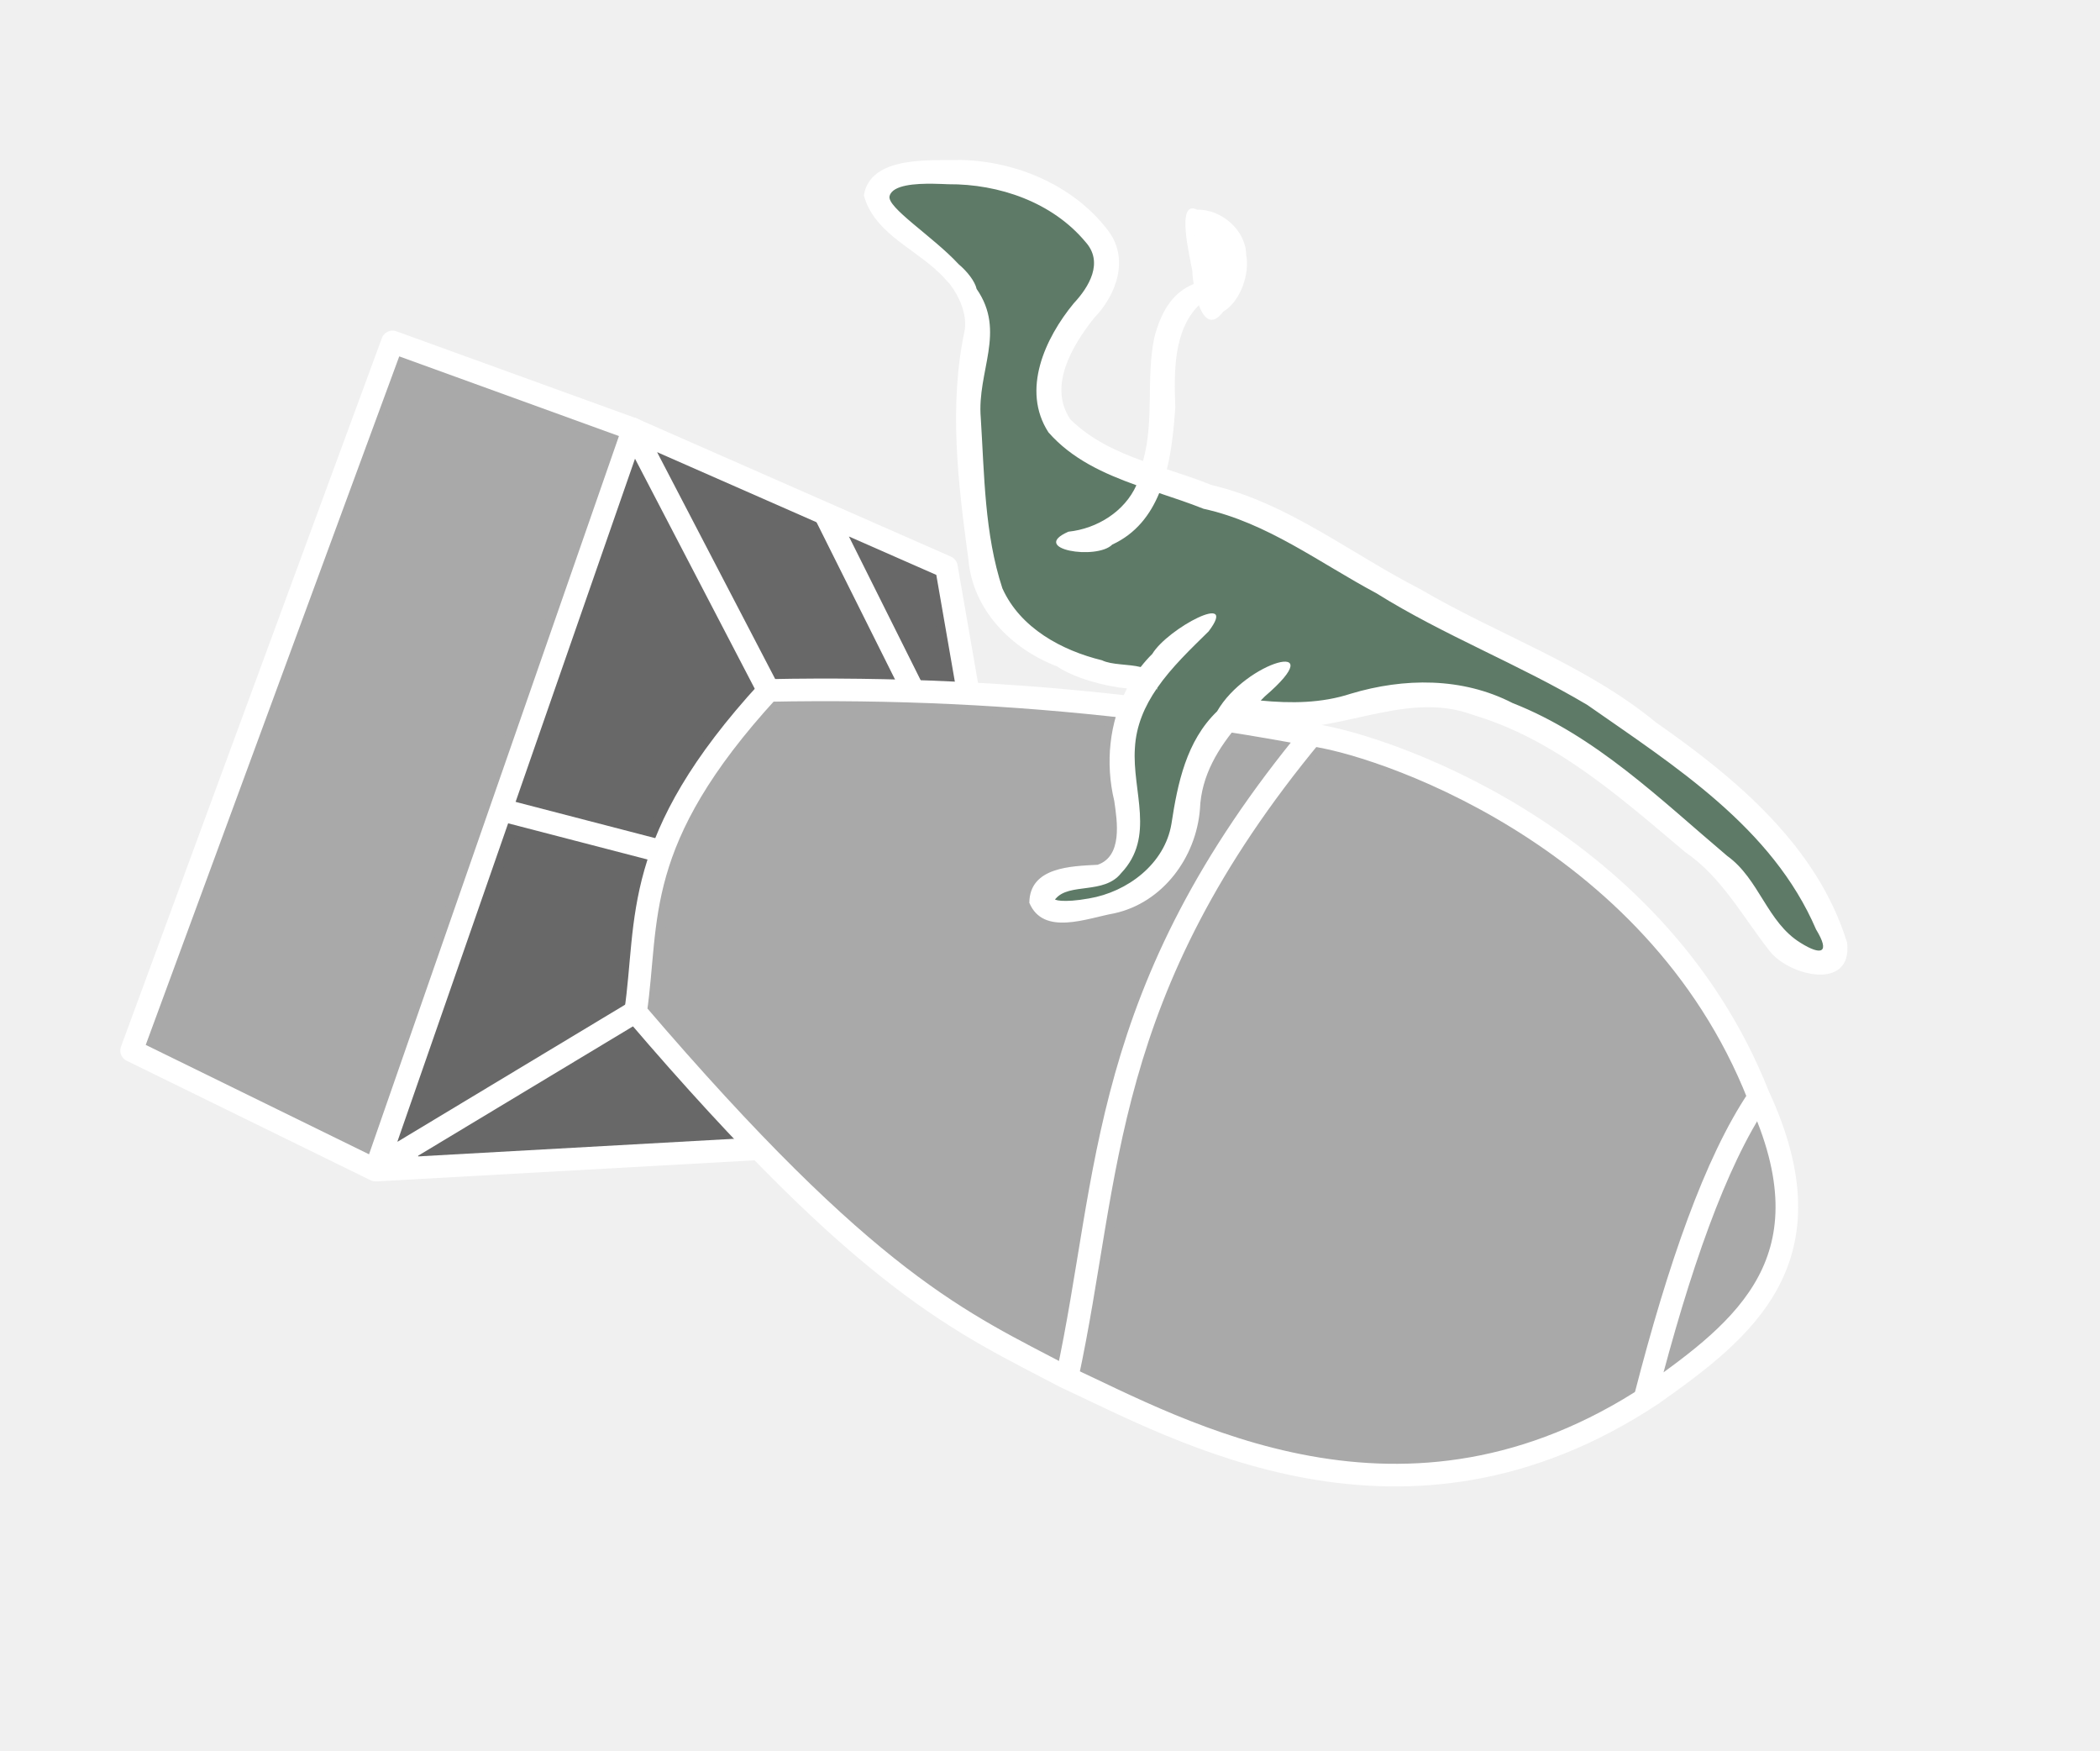
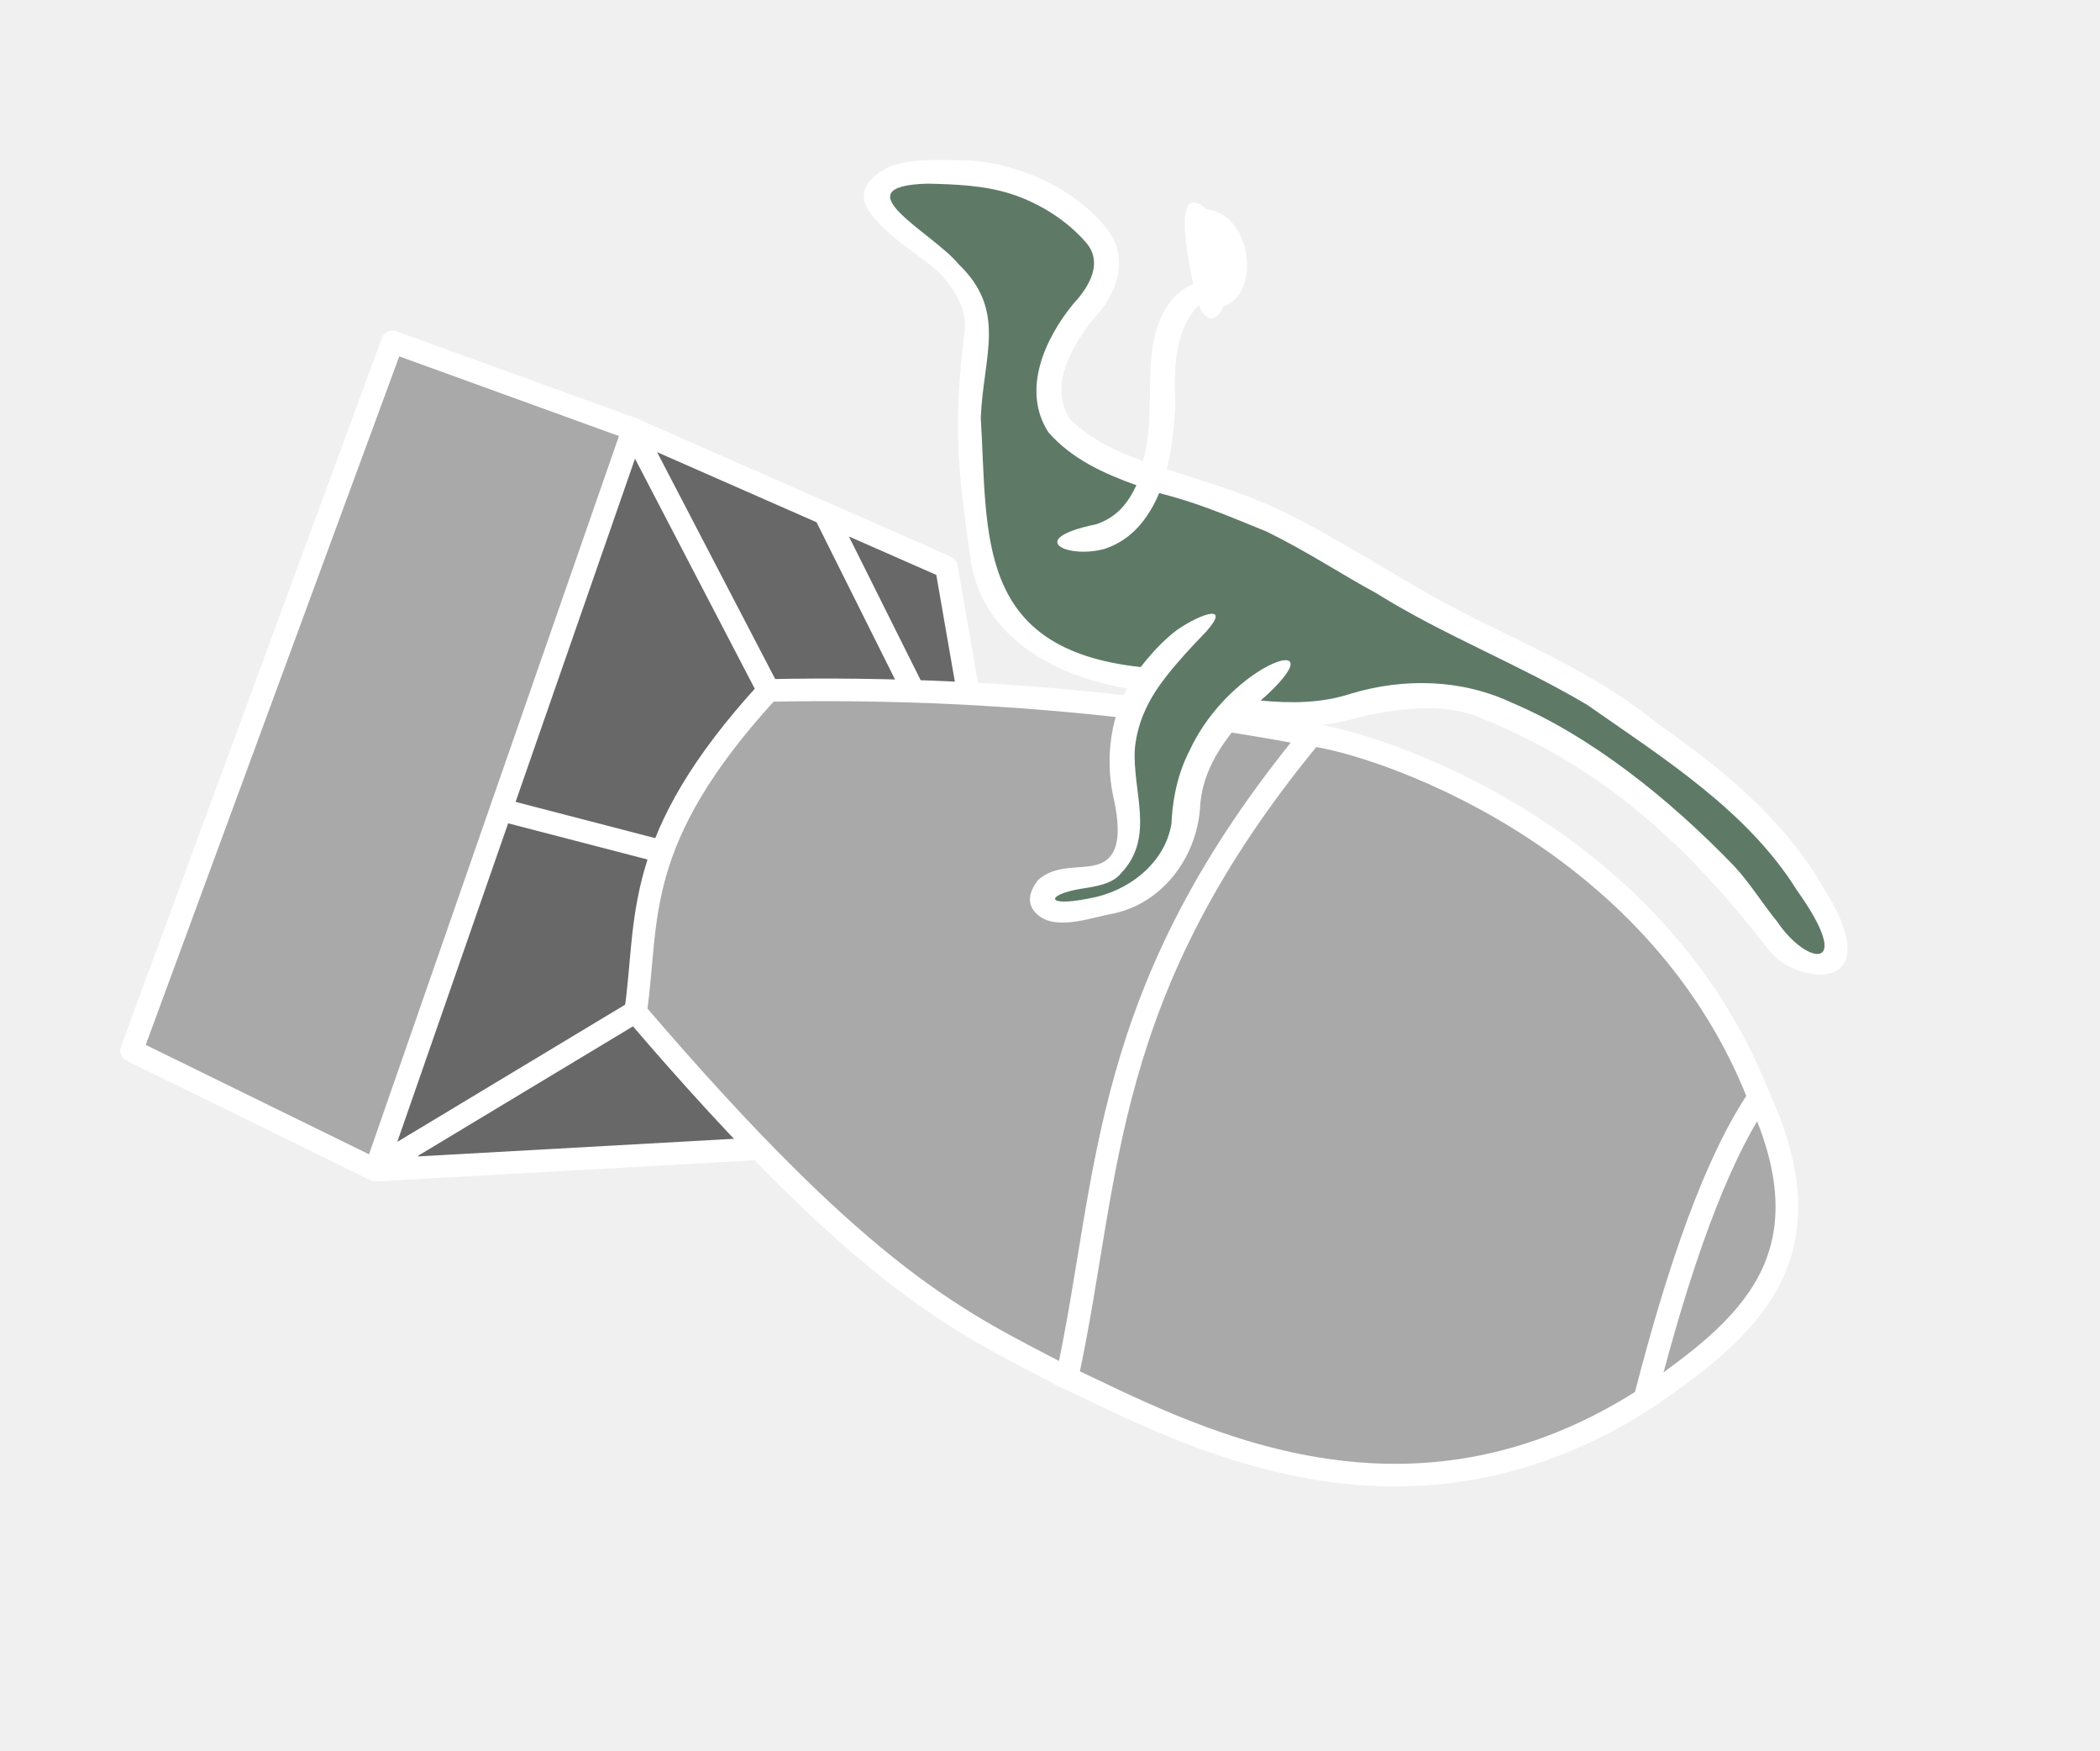
<svg xmlns="http://www.w3.org/2000/svg" width="6in" version="1.1" style="display:inline" id="svg2985" height="5in">
  <defs id="defs2987" />
  <g style="display:none" id="layer1">
    <g transform="translate(-211.6181,-124.0045)" style="display:inline" id="layer2">
      <g id="g3445">
        <path style="fill:#e2e2e2;fill-opacity:1;stroke:#e2e2e2;stroke-width:4.306;stroke-linecap:butt;stroke-linejoin:round;stroke-miterlimit:4;stroke-dasharray:none;stroke-opacity:1" id="path3963" d="m 668.831,498.342 c 0,-0.134 0.292,-1.15 0.649,-2.257 0.357,-1.107 2.239,-7.392 4.183,-13.966 4.515,-15.275 10.097,-30.17 15.414,-41.135 3.116,-6.425 4.347,-8.37 4.794,-7.572 0.331,0.591 1.394,4.125 2.363,7.854 4.174,16.064 1.239,29.397 -9.176,41.695 -4.731,5.586 -18.227,16.974 -18.227,15.38 z" />
        <path style="fill:#e2e2e2;fill-opacity:1;stroke:#e2e2e2;stroke-width:4.306;stroke-linecap:butt;stroke-linejoin:round;stroke-miterlimit:4;stroke-dasharray:none;stroke-opacity:1" id="path3965" d="m 584.114,524.533 c -0.955,-0.138 -4.548,-0.601 -7.986,-1.03 -13.426,-1.673 -30.879,-6.968 -47.914,-14.536 -16.037,-7.125 -19.79,-9.017 -19.79,-9.979 0,-0.519 0.635,-4.025 1.412,-7.791 0.776,-3.766 2.033,-10.753 2.792,-15.527 8.161,-51.331 16.065,-77.343 32.071,-105.549 9.854,-17.364 26.492,-40.275 29.248,-40.275 5.058,0 22.273,6.066 35.512,12.514 34.701,16.9 61.059,42.128 76.414,73.137 l 4.417,8.92 -1.685,2.67 c -8.052,12.756 -17.378,36.918 -25.31,65.579 -2.681,9.688 -3.809,12.753 -5.036,13.691 -0.869,0.665 -5.643,3.223 -10.608,5.685 -12.705,6.3 -25.934,10.322 -40.152,12.21 -5.071,0.673 -19.474,0.846 -23.386,0.281 l 0,0 z" />
        <path transform="translate(211.6181,124.0045)" style="fill:#e2e2e2;fill-opacity:1;stroke:#e2e2e2;stroke-width:4.306;stroke-linecap:butt;stroke-linejoin:round;stroke-miterlimit:4;stroke-dasharray:none;stroke-opacity:1" id="path3967" d="m 212.438,192.457 -5.555,6.748 c -18.926,22.996 -24.825,37.004 -27.76,65.922 -0.941,9.273 -0.969,11.201 -0.18,12.15 15.329,18.454 46.529,50.545 60.576,62.309 14.329,11.999 22.972,17.888 40.273,27.434 5.347,2.95 9.928,5.155 10.178,4.9 0.43,-0.438 2.085,-9.345 7.893,-42.475 4.314,-24.608 8.578,-40.65 15.414,-57.982 8.042,-20.389 19.011,-39.648 33.838,-59.406 3.278,-4.369 5.723,-8.021 5.43,-8.117 -0.293,-0.096 -3.704,-0.739 -7.578,-1.43 l -7.045,-1.256 -32.238,-4.25 -8.084,-0.832 c -17.141,-1.761 -37.494,-2.856 -60.859,-3.277 l -24.303,-0.438 z" />
      </g>
      <path style="fill:#e2e2e2;fill-opacity:1;stroke:#e2e2e2;stroke-width:4.306;stroke-linecap:butt;stroke-linejoin:round;stroke-miterlimit:4;stroke-dasharray:none;stroke-opacity:1" id="path3969" d="m 282.051,425.018 c -18.148,-8.899 -29.483,-14.834 -29.438,-15.414 0.054,-0.688 68.1,-186.199 68.665,-187.199 0.224,-0.396 58.994,21.237 59.15,21.772 0.298,1.02 -67.462,194.919 -68.188,195.122 -0.373,0.104 -13.959,-6.322 -30.19,-14.281 z" />
      <path style="fill:#9a9a9a;fill-opacity:1;stroke:#9a9a9a;stroke-width:4.306;stroke-linecap:butt;stroke-linejoin:round;stroke-miterlimit:4;stroke-dasharray:none;stroke-opacity:1" id="path3971" d="m 393.436,249.463 c -0.2,0.2 6.305,12.865 25.156,48.969 l 5.875,11.281 15.938,0 15.938,0 -10.531,-21.094 -10.562,-21.125 -20.781,-9.125 c -11.436,-5.019 -20.908,-9.03 -21.031,-8.906 z m -7.844,2.125 c -0.156,0.46 -7.419,21.28 -16.125,46.281 -8.706,25.001 -15.729,45.584 -15.594,45.719 0.135,0.135 8.498,2.371 18.562,4.969 10.064,2.598 18.322,4.67 18.375,4.625 0.053,-0.045 1.835,-3.457 3.969,-7.594 4.478,-8.684 9.434,-15.984 17.531,-25.875 l 5.75,-7 -16.094,-30.969 c -8.85,-17.04 -16.219,-30.616 -16.375,-30.156 z m 60.469,20.969 c -0.118,0.111 4.039,8.678 9.219,19.031 l 9.406,18.812 4.156,0 c 2.29,0 4.156,-0.06 4.156,-0.156 0,-1.266 -4.9,-27.9 -5.188,-28.188 -0.601,-0.601 -21.505,-9.732 -21.75,-9.5 z m -94.25,78.094 c -0.544,0.019 -28.881,79.697 -30.062,84.531 -0.187,0.764 58.653,-34.108 60.531,-35.875 0.313,-0.295 1.017,-5.039 1.562,-10.531 1.058,-10.643 2.43,-19.577 3.938,-25.312 l 0.938,-3.5 -18.094,-4.688 c -9.952,-2.563 -18.416,-4.639 -18.812,-4.625 z m 33.188,55.594 c -0.371,0 -55.759,33.257 -56.625,34 -0.3,0.257 1.106,0.36 3.125,0.219 4.703,-0.329 78.224,-4.375 79.5,-4.375 0.528,0 -5.029,-6.726 -12.344,-14.938 -7.314,-8.211 -13.473,-14.906 -13.656,-14.906 z" />
    </g>
    <g transform="translate(-211.6181,-124.0045)" style="display:inline" id="g3821">
      <g transform="translate(13.74839,-23.56868)" id="g3852">
        <path style="fill:none;stroke:#000000;stroke-width:6.201;stroke-linecap:butt;stroke-linejoin:round;stroke-miterlimit:4;stroke-dasharray:none;stroke-opacity:1" id="path3002" d="m 233.968,435.652 71.565,-194.319 66.041,23.937 -70.706,203.157 z" />
        <path style="fill:none;stroke:#000000;stroke-width:6.201;stroke-linecap:butt;stroke-linejoin:miter;stroke-miterlimit:4;stroke-dasharray:none;stroke-opacity:1" id="path3824" d="M 379.186,381.027 334.749,369.488" />
        <path style="fill:none;stroke:#000000;stroke-width:6.201;stroke-linecap:butt;stroke-linejoin:miter;stroke-miterlimit:4;stroke-dasharray:none;stroke-opacity:1" id="path3826" d="m 371.575,425.341 -70.952,42.718" />
        <path style="fill:none;stroke:#000000;stroke-width:6.201;stroke-linecap:butt;stroke-linejoin:miter;stroke-miterlimit:4;stroke-dasharray:none;stroke-opacity:1" id="path3828" d="m 405.129,462.622 -104.284,5.814" />
        <path style="fill:none;stroke:#000000;stroke-width:6.201;stroke-linecap:butt;stroke-linejoin:miter;stroke-miterlimit:4;stroke-dasharray:none;stroke-opacity:1" id="path3830" d="M 408.635,336.92 371.329,265.27" />
        <path style="fill:none;stroke:#000000;stroke-width:6.201;stroke-linecap:butt;stroke-linejoin:miter;stroke-miterlimit:4;stroke-dasharray:none;stroke-opacity:1" id="path3832" d="M 448.215,336.674 424.003,288.187" />
        <path style="fill:none;stroke:#000000;stroke-width:6.201;stroke-linecap:butt;stroke-linejoin:round;stroke-miterlimit:4;stroke-dasharray:none;stroke-opacity:1" id="path3834" d="M 463.517,337.94 457.452,303.049 370.856,264.989" />
        <path style="fill:none;stroke:#000000;stroke-width:6.201;stroke-linecap:butt;stroke-linejoin:miter;stroke-miterlimit:4;stroke-dasharray:none;stroke-opacity:1" id="path3836" d="m 508.247,341.561 c -32.586,-3.796 -65.785,-5.342 -99.593,-4.657 -37.893,41.277 -32.733,62.683 -36.456,88.189 64.067,74.928 89.488,85.122 117.701,99.993 31.607,14.621 93.109,49.905 161.101,4.861 25.211,-17.807 50.045,-37.02 29.165,-81.939 -28.721,-72.682 -106.072,-97.068 -122.909,-98.952 -7.616,-1.448 -15.267,-2.768 -22.953,-3.96 z" />
        <path style="fill:none;stroke:#000000;stroke-width:6.201;stroke-linecap:butt;stroke-linejoin:miter;stroke-miterlimit:4;stroke-dasharray:none;stroke-opacity:1" id="path3838" d="m 557.949,348.708 c -58.828,70.918 -55.385,121.078 -67.357,176.377" />
        <path style="fill:none;stroke:#000000;stroke-width:6.201;stroke-linecap:butt;stroke-linejoin:miter;stroke-miterlimit:4;stroke-dasharray:none;stroke-opacity:1" id="path3840" d="m 680.164,448.701 c -11.825,17.54 -21.847,46.498 -30.901,81.592" />
      </g>
    </g>
    <g style="display:inline" id="layer5">
-       <path style="display:inline;fill:#90ab99;fill-opacity:1;stroke:#90ab99;stroke-width:4.306;stroke-linecap:butt;stroke-linejoin:round;stroke-miterlimit:4;stroke-dasharray:none;stroke-opacity:1" id="path3961" d="m 258.469,51.348 c -9.831,-0.008 -11.778,0.165 -12.744,1.129 -0.716,0.714 -0.973,1.666 -0.691,2.555 0.247,0.779 4.31,4.721 9.029,8.76 10.459,8.953 12.055,10.733 14.949,16.674 3.032,6.224 3.353,10.858 1.504,21.703 -1.316,7.718 -1.38,9.537 -0.742,20.484 1.215,20.849 3.357,33.758 6.707,40.422 2.082,4.141 6.959,8.972 12.254,12.135 5.061,3.023 14.434,6.166 20.016,6.711 5.948,8.004 3.193,21.884 3.109,24.27 -0.05,2.673 0.183,8.941 0.516,13.928 0.733,11.008 -0.159,14.677 -4.711,19.398 -2.415,2.504 -3.536,3.103 -7.039,3.764 -6.015,1.134 -9.255,2.086 -9.732,2.857 -1.139,1.842 10.987,-0.434 16.074,-3.018 4.98,-2.529 9.66,-6.978 11.676,-11.098 0.977,-1.997 2.383,-6.753 3.123,-10.566 2.639,-13.588 4.492,-17.893 11.365,-26.42 l 13.461,-3.08 7.588,0 c 6.277,0 9.083,-0.385 16.25,-2.229 7.944,-2.043 9.584,-2.229 19.773,-2.256 12.688,-0.033 14.623,0.39 26.906,5.889 12.581,5.632 22.44,11.996 35.938,23.197 19.257,15.981 25.07,21.398 28.602,26.654 6.512,9.693 8.756,12.405 12.088,14.611 3.283,2.175 5.834,2.821 5.834,1.477 0,-1.513 -7.001,-14.489 -10.484,-19.432 -5.164,-7.327 -18.91,-20.806 -28.748,-28.191 -21.452,-16.105 -26.808,-19.402 -52.08,-32.061 -9.166,-4.591 -26.682,-14.084 -38.924,-21.094 -22.138,-12.677 -26.636,-14.793 -41.975,-19.742 -4.392,-1.417 -8.298,-2.682 -8.68,-2.811 l -7.248,-2.523 -5.418,-2.219 c -2.98,-1.22 -7.153,-3.326 -9.271,-4.682 -9.379,-6 -12.416,-10.646 -12.428,-19.008 -0.011,-8.339 2.874,-15.551 9.73,-24.32 7.564,-9.674 7.485,-13.246 -0.445,-20.314 -4.709,-4.197 -11.211,-7.721 -18.318,-9.928 -4.569,-1.418 -6.634,-1.619 -16.812,-1.627 z" />
+       <path style="opacity:1;fill:#90ab99;fill-opacity:1;stroke:#90ab99;stroke-width:7.2;stroke-miterlimit:4;stroke-dasharray:none;stroke-opacity:1" id="path4677" d="m 495.691,260.331 c -2.611,-1.37 -5.668,-4.734 -12.251,-13.48 -15.758,-20.935 -42.331,-42.343 -66.105,-53.254 -11.098,-5.094 -16.333,-6.259 -27.894,-6.211 -8.575,0.036 -12.363,0.61 -21.5,3.262 -3.013,0.874 -5.502,1.135 -12.668,1.328 l -8.918,0.24 3.246,-3.327 c 3.922,-4.02 5.309,-6.533 4.21,-7.631 -0.601,-0.601 -1.106,-0.63 -2.847,-0.161 -6.088,1.639 -16.079,10.153 -21.216,18.079 -5.114,7.89 -7.292,14.002 -8.506,23.869 -0.896,7.277 -2.57,10.779 -7.268,15.203 -3.922,3.693 -8.13,6.038 -13.125,7.315 -4.99,1.276 -10.185,1.804 -10.632,1.082 -0.496,-0.803 2.247,-1.828 7.5,-2.8 5.785,-1.071 8.034,-2.092 10.406,-4.726 4.641,-5.152 5.493,-10.116 4.038,-23.516 -0.779,-7.178 -0.829,-9.055 -0.317,-12.038 1.302,-7.592 4.755,-14.014 11.807,-21.961 2.075,-2.337 5.126,-5.775 6.781,-7.638 5.176,-5.828 3.731,-7.511 -3.454,-4.024 -3.083,1.497 -4.801,2.851 -9.24,7.286 l -5.452,5.448 -4.798,-0.809 c -9.807,-1.654 -18.548,-5.501 -24.028,-10.575 -9.611,-8.898 -12.791,-20.443 -13.825,-50.188 -0.276,-7.936 -0.162,-10.493 0.8,-18 2.588,-20.202 0.304,-25.567 -16.745,-39.321 -6.353,-5.125 -9.366,-8.359 -9.157,-9.827 0.4,-2.814 8.141,-3.965 19.364,-2.878 12.196,1.181 21.298,4.687 29.062,11.195 5.121,4.292 6.699,6.648 6.68,9.975 -0.018,3.274 -1.062,5.324 -5.668,11.127 -4.202,5.294 -8.134,12.983 -9.246,18.079 -2.795,12.808 2.545,21.034 18.449,28.418 2.484,1.153 5.362,2.371 6.396,2.705 l 1.879,0.608 -0.879,1.532 c -1.684,2.932 -5.512,6.662 -7.956,7.751 -1.333,0.594 -4.186,1.581 -6.339,2.193 -6.088,1.731 -7.928,3.876 -4.981,5.807 1.062,0.696 2.388,0.884 6.157,0.876 4.442,-0.01 5.064,-0.139 8.272,-1.714 4.09,-2.01 7.67,-5.486 10.334,-10.036 1.026,-1.753 1.938,-3.403 2.026,-3.666 0.416,-1.249 25.803,8.183 34.216,12.712 2.535,1.365 10.522,5.928 17.75,10.14 17.992,10.485 21.729,12.505 40.392,21.83 19.995,9.991 22.244,11.258 32.25,18.169 28.444,19.646 39.375,29.673 50.238,46.085 5.423,8.193 7.121,11.667 6.915,14.145 -0.129,1.551 -0.353,1.867 -1.403,1.98 -0.688,0.073 -1.925,-0.221 -2.75,-0.654 z" />
    </g>
    <g transform="translate(-211.6181,-124.0045)" style="display:inline" id="layer6">
-       <path style="fill:#000000;fill-opacity:1;fill-rule:nonzero;stroke:none" id="path3433" d="m 475.27,167.877 c -8.768,0.166 -24.827,-1.227 -26.715,9.674 2.619,9.752 12.513,13.929 19.723,20.373 0.01,0.041 0.015,0.076 0.025,0.117 0.206,0.148 0.414,0.313 0.623,0.482 0.885,0.829 1.732,1.69 2.502,2.613 0.2,0.257 0.419,0.466 0.643,0.658 2.668,3.461 4.748,8.191 4.186,12.584 -4.476,20.827 -1.847,42.2 0.982,63.055 1.194,13.844 11.791,24.527 24.297,29.303 4.656,3.184 13.263,5.517 19.205,6.051 -4.866,9.329 -5.992,20.504 -3.5,30.828 0.833,5.695 2.297,15.155 -4.559,17.525 -7.28,0.389 -18.63,0.592 -18.736,10.416 3.85,9.239 15.964,4.196 23.264,2.908 13.337,-2.899 22.495,-15.332 23.541,-28.619 0.355,-9.212 5.073,-16.854 10.891,-23.586 1.708,0.434 3.719,0.65 5.535,0.748 19.785,3.842 39.04,-10.233 58.531,-2.945 22.634,6.742 40.434,22.693 58.094,37.562 10.073,6.894 15.753,17.665 23.023,26.938 5.17,7.037 22.988,11.432 21.426,-2.061 -8.149,-26.497 -30.488,-45.084 -52.451,-60.416 -19.358,-15.932 -43.359,-24.02 -64.744,-36.59 -18.971,-9.692 -36.08,-23.523 -57.158,-28.502 -3.935,-1.591 -8.074,-2.935 -12.219,-4.307 1.376,-5.608 1.929,-11.539 2.305,-16.971 -0.342,-9.403 -0.6,-21.01 6.469,-28.018 1.379,3.699 3.578,5.932 6.723,1.715 0.018,8.4e-4 0.031,0.005 0.049,0.006 4.658,-2.882 7.232,-10.286 6.195,-15.59 -0.05,-6.519 -6.674,-12.508 -13.422,-12.311 -5.966,-2.993 -1.989,13.023 -1.363,16.666 0.027,0.942 0.154,2.262 0.379,3.707 -6.189,2.505 -9.124,8.228 -10.797,14.736 -2.306,11.097 0.051,22.751 -3.092,33.809 -7.333,-2.665 -14.354,-5.923 -19.924,-11.436 -6.179,-9.115 0.55,-20.221 6.396,-27.656 6.299,-6.453 9.966,-16.588 3.74,-24.393 -9.308,-12.105 -24.945,-18.729 -40.066,-19.076 z m -7.654,6.516 c 1.613,0.023 3.064,0.094 4.098,0.133 13.947,-0.099 28.579,4.943 37.652,15.836 5.01,5.566 0.994,12.308 -3.246,16.83 -7.846,9.524 -14.434,23.773 -6.93,35.363 6.401,7.301 15.082,11.267 24.123,14.51 -3.217,7.177 -10.747,11.91 -18.646,12.738 -10.888,4.788 7.744,7.872 12.035,3.531 6.453,-2.975 10.392,-8.111 12.875,-14.117 4.125,1.379 8.232,2.734 12.146,4.299 17.514,3.832 31.857,14.869 47.375,23.143 18.573,11.609 39.127,19.481 57.91,30.66 23.996,16.774 50.712,33.574 62.73,61.551 3.994,6.545 1.418,7.233 -4.26,3.672 -9.186,-5.632 -11.331,-17.546 -20.111,-23.828 -18.377,-15.522 -36.109,-33.006 -58.895,-41.932 -13.762,-7.095 -29.767,-6.931 -44.326,-2.559 -8.043,2.639 -16.437,2.685 -24.73,1.885 0.377,-0.379 0.752,-0.769 1.129,-1.143 18.817,-16.158 -5.181,-9.711 -13.102,4.107 -8.452,8.14 -10.821,19.765 -12.518,30.859 -1.838,10.996 -12.09,18.667 -22.594,20.439 -7.183,1.305 -10.02,0.376 -9.186,0.109 3.732,-4.496 13.262,-1.121 17.967,-7.021 9.495,-9.99 2.987,-22.466 3.791,-34.297 0.326,-6.175 2.69,-11.519 6.008,-16.354 l 0.07,0.453 c 0.025,-0.217 0.038,-0.42 0.049,-0.623 3.956,-5.71 9.234,-10.712 14.1,-15.502 8.442,-11.167 -11.183,-0.881 -15.461,6.191 -1.148,1.135 -2.205,2.337 -3.182,3.592 -3.399,-0.843 -7.897,-0.531 -10.619,-1.855 -10.967,-2.675 -22.406,-8.806 -27.312,-19.732 -4.921,-14.976 -4.933,-31.113 -5.924,-46.721 -1.086,-12.863 7.036,-23.601 -1.141,-35.375 -0.475,-2.147 -2.634,-4.849 -4.955,-6.801 -6.944,-7.537 -19.94,-15.67 -18.896,-18.73 0.843,-3.012 7.136,-3.382 11.975,-3.312 z m 71.545,14.154 c -0.016,0.036 -0.053,0.054 -0.148,0.027 0.053,-0.014 0.097,-0.015 0.148,-0.027 z" clip-path="none" />
+       <path style="fill:#000000;fill-opacity:1;fill-rule:nonzero;stroke:none" id="path3433" d="m 455.538,169.738 c -11.672,5.976 -6.822,12.313 0.682,18.812 4.21,3.672 9.179,6.707 12.706,9.973 4.082,3.974 7.93,10.175 7.33,15.855 -3.726,28.452 -1.222,42.7 1.607,63.18 3.172,20.749 22.139,31.654 42.877,35.229 -4.866,9.329 -5.992,20.504 -3.5,30.828 2.319,11.193 0.226,15.902 -4.408,17.405 -4.654,1.509 -11.863,-0.202 -16.642,4.489 -2.688,3.651 -3.063,7.056 0.598,9.781 5.255,3.795 14.449,0.228 20.42,-0.825 13.337,-2.899 22.495,-15.332 23.541,-28.619 0.355,-9.212 5.073,-16.854 10.891,-23.586 12.784,2.878 24.43,0.728 35.307,-2.179 10.518,-2.111 20.36,-2.83 28.76,-0.018 36.054,13.966 59.811,36.976 81.117,64.5 5.17,7.037 22.988,11.432 21.426,-2.061 -1.04,-6.606 -4.57,-11.923 -7.827,-17.299 -10.716,-17.687 -27.781,-31.359 -44.624,-43.117 -19.358,-15.932 -43.359,-24.02 -64.744,-36.59 -14.585,-8.41 -27.111,-16.433 -40.016,-22.372 -9.411,-4.331 -19.167,-7.064 -29.361,-10.437 1.376,-5.608 1.929,-11.539 2.305,-16.971 -0.342,-9.403 -0.6,-21.01 6.469,-28.018 1.379,3.699 4.27,5.724 6.834,0.277 10.045,-3.132 8.03,-25.073 -4.68,-26.605 -10.092,-8.514 -4.728,15.253 -3.702,20.568 -6.189,2.505 -9.016,8.182 -10.689,14.69 -2.306,11.097 0.051,22.751 -3.092,33.809 -7.333,-2.665 -14.354,-5.923 -19.924,-11.436 -6.179,-9.115 0.55,-20.221 6.396,-27.656 6.299,-6.453 9.966,-16.588 3.74,-24.393 -9.308,-12.105 -26.669,-18.994 -40.415,-19.027 -7.205,-0.034 -13.448,-0.45 -19.384,1.813 z m 53.828,20.623 c 5.01,5.566 0.994,12.308 -3.246,16.83 -7.846,9.524 -14.434,23.773 -6.93,35.363 6.401,7.301 15.082,11.267 24.123,14.51 -2.271,4.86 -5.301,8.782 -11.023,10.704 -19.944,4.116 -7.667,9.618 2.438,6.706 7.819,-2.631 12.147,-8.967 14.848,-15.258 9.968,2.534 16.672,5.327 29.384,10.52 10.888,5.303 20.744,11.845 30.137,16.922 18.573,11.609 39.127,19.481 57.91,30.66 20.744,14.501 43.889,29.021 57.446,50.764 16.151,22.597 2.837,20.893 -5.38,8.65 -4.049,-4.926 -7.355,-10.463 -11.841,-15.277 -17.951,-18.632 -39.472,-35.682 -60.76,-44.674 -13.946,-6.604 -29.767,-6.931 -44.326,-2.559 -8.043,2.639 -16.437,2.685 -24.73,1.885 22.792,-20.174 -8.028,-11.094 -19.501,13.684 -3.859,7.463 -4.762,15.087 -4.99,20.14 -1.838,10.996 -12.09,18.667 -22.594,20.439 -12.257,2.493 -11.808,-1.069 -2.271,-2.633 3.948,-0.638 8.628,-1.239 11.052,-4.279 9.495,-9.99 2.987,-22.466 3.791,-34.297 0.777,-7.691 4.145,-13.983 8.484,-19.528 3.559,-4.549 6.912,-8.104 11.129,-12.498 6.731,-7.602 -1.301,-5.009 -7.982,-0.435 -4.559,3.353 -8.512,8.257 -10.047,10.218 -45.565,-4.879 -41.892,-36.388 -43.855,-68.309 0.693,-17.189 7.275,-29.335 -6.096,-42.176 -7.027,-8.624 -32.891,-21.377 -8.535,-22.066 7.507,0.156 15.521,0.466 22.721,2.745 8.457,2.677 15.837,7.72 20.642,13.247 z" clip-path="none" />
    </g>
  </g>
  <g style="display:inline" id="layer3">
    <g style="display:none" id="layer7">
      <rect y="0" x="0" width="540" style="opacity:1;fill:#000000;fill-opacity:1;stroke:#b0b0b0;stroke-opacity:1" id="rect3451" height="450" />
    </g>
    <g transform="translate(-211.6181,-124.0045)" style="display:inline" id="g3485">
      <g style="fill:#a9a9a9;fill-opacity:1;stroke:#a9a9a9;stroke-opacity:1" id="g3487">
        <path style="fill:#a9a9a9;fill-opacity:1;stroke:#a9a9a9;stroke-width:4.306;stroke-linecap:butt;stroke-linejoin:round;stroke-miterlimit:4;stroke-dasharray:none;stroke-opacity:1" id="path3489" d="m 668.831,498.342 c 0,-0.134 0.292,-1.15 0.649,-2.257 0.357,-1.107 2.239,-7.392 4.183,-13.966 4.515,-15.275 10.097,-30.17 15.414,-41.135 3.116,-6.425 4.347,-8.37 4.794,-7.572 0.331,0.591 1.394,4.125 2.363,7.854 4.174,16.064 1.239,29.397 -9.176,41.695 -4.731,5.586 -18.227,16.974 -18.227,15.38 z" />
        <path style="fill:#a9a9a9;fill-opacity:1;stroke:#a9a9a9;stroke-width:4.306;stroke-linecap:butt;stroke-linejoin:round;stroke-miterlimit:4;stroke-dasharray:none;stroke-opacity:1" id="path3491" d="m 584.114,524.533 c -0.955,-0.138 -4.548,-0.601 -7.986,-1.03 -13.426,-1.673 -30.879,-6.968 -47.914,-14.536 -16.037,-7.125 -19.79,-9.017 -19.79,-9.979 0,-0.519 0.635,-4.025 1.412,-7.791 0.776,-3.766 2.033,-10.753 2.792,-15.527 8.161,-51.331 16.065,-77.343 32.071,-105.549 9.854,-17.364 26.492,-40.275 29.248,-40.275 5.058,0 22.273,6.066 35.512,12.514 34.701,16.9 61.059,42.128 76.414,73.137 l 4.417,8.92 -1.685,2.67 c -8.052,12.756 -17.378,36.918 -25.31,65.579 -2.681,9.688 -3.809,12.753 -5.036,13.691 -0.869,0.665 -5.643,3.223 -10.608,5.685 -12.705,6.3 -25.934,10.322 -40.152,12.21 -5.071,0.673 -19.474,0.846 -23.386,0.281 l 0,0 z" />
        <path transform="translate(211.6181,124.0045)" style="fill:#a9a9a9;fill-opacity:1;stroke:#a9a9a9;stroke-width:4.306;stroke-linecap:butt;stroke-linejoin:round;stroke-miterlimit:4;stroke-dasharray:none;stroke-opacity:1" id="path3493" d="m 212.438,192.457 -5.555,6.748 c -18.926,22.996 -24.825,37.004 -27.76,65.922 -0.941,9.273 -0.969,11.201 -0.18,12.15 15.329,18.454 46.529,50.545 60.576,62.309 14.329,11.999 22.972,17.888 40.273,27.434 5.347,2.95 9.928,5.155 10.178,4.9 0.43,-0.438 2.085,-9.345 7.893,-42.475 4.314,-24.608 8.578,-40.65 15.414,-57.982 8.042,-20.389 19.011,-39.648 33.838,-59.406 3.278,-4.369 5.723,-8.021 5.43,-8.117 -0.293,-0.096 -3.704,-0.739 -7.578,-1.43 l -7.045,-1.256 -32.238,-4.25 -8.084,-0.832 c -17.141,-1.761 -37.494,-2.856 -60.859,-3.277 l -24.303,-0.438 z" />
      </g>
      <path style="fill:#a9a9a9;fill-opacity:1;stroke:#a9a9a9;stroke-width:4.306;stroke-linecap:butt;stroke-linejoin:round;stroke-miterlimit:4;stroke-dasharray:none;stroke-opacity:1" id="path3495" d="m 282.051,425.018 c -18.148,-8.899 -29.483,-14.834 -29.438,-15.414 0.054,-0.688 68.1,-186.199 68.665,-187.199 0.224,-0.396 58.994,21.237 59.15,21.772 0.298,1.02 -67.462,194.919 -68.188,195.122 -0.373,0.104 -13.959,-6.322 -30.19,-14.281 z" />
      <path style="fill:#686868;fill-opacity:1;stroke:#686868;stroke-width:4.306;stroke-linecap:butt;stroke-linejoin:round;stroke-miterlimit:4;stroke-dasharray:none;stroke-opacity:1" id="path3497" d="m 393.436,249.463 c -0.2,0.2 6.305,12.865 25.156,48.969 l 5.875,11.281 15.938,0 15.938,0 -10.531,-21.094 -10.562,-21.125 -20.781,-9.125 c -11.436,-5.019 -20.908,-9.03 -21.031,-8.906 z m -7.844,2.125 c -0.156,0.46 -7.419,21.28 -16.125,46.281 -8.706,25.001 -15.729,45.584 -15.594,45.719 0.135,0.135 8.498,2.371 18.562,4.969 10.064,2.598 18.322,4.67 18.375,4.625 0.053,-0.045 1.835,-3.457 3.969,-7.594 4.478,-8.684 9.434,-15.984 17.531,-25.875 l 5.75,-7 -16.094,-30.969 c -8.85,-17.04 -16.219,-30.616 -16.375,-30.156 z m 60.469,20.969 c -0.118,0.111 4.039,8.678 9.219,19.031 l 9.406,18.812 4.156,0 c 2.29,0 4.156,-0.06 4.156,-0.156 0,-1.266 -4.9,-27.9 -5.188,-28.188 -0.601,-0.601 -21.505,-9.732 -21.75,-9.5 z m -94.25,78.094 c -0.544,0.019 -28.881,79.697 -30.062,84.531 -0.187,0.764 58.653,-34.108 60.531,-35.875 0.313,-0.295 1.017,-5.039 1.562,-10.531 1.058,-10.643 2.43,-19.577 3.938,-25.312 l 0.938,-3.5 -18.094,-4.688 c -9.952,-2.563 -18.416,-4.639 -18.812,-4.625 z m 33.188,55.594 c -0.371,0 -55.759,33.257 -56.625,34 -0.3,0.257 1.106,0.36 3.125,0.219 4.703,-0.329 78.224,-4.375 79.5,-4.375 0.528,0 -5.029,-6.726 -12.344,-14.938 -7.314,-8.211 -13.473,-14.906 -13.656,-14.906 z" />
    </g>
    <g transform="translate(-211.6181,-124.0045)" style="display:inline" id="g3457">
      <g transform="translate(13.74839,-23.56868)" style="stroke:#ffffff" id="g3459">
        <path style="fill:none;stroke:#ffffff;stroke-width:6.201;stroke-linecap:butt;stroke-linejoin:round;stroke-miterlimit:4;stroke-dasharray:none;stroke-opacity:1" id="path3461" d="m 233.968,435.652 71.565,-194.319 66.041,23.937 -70.706,203.157 z" />
        <path style="fill:none;stroke:#ffffff;stroke-width:6.201;stroke-linecap:butt;stroke-linejoin:miter;stroke-miterlimit:4;stroke-dasharray:none;stroke-opacity:1" id="path3463" d="M 379.186,381.027 334.749,369.488" />
        <path style="fill:none;stroke:#ffffff;stroke-width:6.201;stroke-linecap:butt;stroke-linejoin:miter;stroke-miterlimit:4;stroke-dasharray:none;stroke-opacity:1" id="path3465" d="m 371.575,425.341 -70.952,42.718" />
        <path style="fill:none;stroke:#ffffff;stroke-width:6.201;stroke-linecap:butt;stroke-linejoin:miter;stroke-miterlimit:4;stroke-dasharray:none;stroke-opacity:1" id="path3467" d="m 405.129,462.622 -104.284,5.814" />
        <path style="fill:none;stroke:#ffffff;stroke-width:6.201;stroke-linecap:butt;stroke-linejoin:miter;stroke-miterlimit:4;stroke-dasharray:none;stroke-opacity:1" id="path3469" d="M 408.635,336.92 371.329,265.27" />
        <path style="fill:none;stroke:#ffffff;stroke-width:6.201;stroke-linecap:butt;stroke-linejoin:miter;stroke-miterlimit:4;stroke-dasharray:none;stroke-opacity:1" id="path3471" d="M 448.215,336.674 424.003,288.187" />
        <path style="fill:none;stroke:#ffffff;stroke-width:6.201;stroke-linecap:butt;stroke-linejoin:round;stroke-miterlimit:4;stroke-dasharray:none;stroke-opacity:1" id="path3473" d="M 463.517,337.94 457.452,303.049 370.856,264.989" />
        <path style="fill:none;stroke:#ffffff;stroke-width:6.201;stroke-linecap:butt;stroke-linejoin:miter;stroke-miterlimit:4;stroke-dasharray:none;stroke-opacity:1" id="path3475" d="m 508.247,341.561 c -32.586,-3.796 -65.785,-5.342 -99.593,-4.657 -37.893,41.277 -32.733,62.683 -36.456,88.189 64.067,74.928 89.488,85.122 117.701,99.993 31.607,14.621 93.109,49.905 161.101,4.861 25.211,-17.807 50.045,-37.02 29.165,-81.939 -28.721,-72.682 -106.072,-97.068 -122.909,-98.952 -7.616,-1.448 -15.267,-2.768 -22.953,-3.96 z" />
        <path style="fill:none;stroke:#ffffff;stroke-width:6.201;stroke-linecap:butt;stroke-linejoin:miter;stroke-miterlimit:4;stroke-dasharray:none;stroke-opacity:1" id="path3477" d="m 557.949,348.708 c -58.828,70.918 -55.385,121.078 -67.357,176.377" />
        <path style="fill:none;stroke:#ffffff;stroke-width:6.201;stroke-linecap:butt;stroke-linejoin:miter;stroke-miterlimit:4;stroke-dasharray:none;stroke-opacity:1" id="path3479" d="m 680.164,448.701 c -11.825,17.54 -21.847,46.498 -30.901,81.592" />
      </g>
    </g>
    <g style="display:inline" id="g3372">
-       <path style="display:inline;fill:#5e7a67;fill-opacity:1;stroke:#5e7a67;stroke-width:4.306;stroke-linecap:butt;stroke-linejoin:round;stroke-miterlimit:4;stroke-dasharray:none;stroke-opacity:1" id="path3374" d="m 258.469,51.348 c -9.831,-0.008 -11.778,0.165 -12.744,1.129 -0.716,0.714 -0.973,1.666 -0.691,2.555 0.247,0.779 4.31,4.721 9.029,8.76 10.459,8.953 12.055,10.733 14.949,16.674 3.032,6.224 3.353,10.858 1.504,21.703 -1.316,7.718 -1.38,9.537 -0.742,20.484 1.215,20.849 3.357,33.758 6.707,40.422 2.082,4.141 6.959,8.972 12.254,12.135 5.061,3.023 14.434,6.166 20.016,6.711 5.948,8.004 3.193,21.884 3.109,24.27 -0.05,2.673 0.183,8.941 0.516,13.928 0.733,11.008 -0.159,14.677 -4.711,19.398 -2.415,2.504 -3.536,3.103 -7.039,3.764 -6.015,1.134 -9.255,2.086 -9.732,2.857 -1.139,1.842 10.987,-0.434 16.074,-3.018 4.98,-2.529 9.66,-6.978 11.676,-11.098 0.977,-1.997 2.383,-6.753 3.123,-10.566 2.639,-13.588 4.492,-17.893 11.365,-26.42 l 13.461,-3.08 7.588,0 c 6.277,0 9.083,-0.385 16.25,-2.229 7.944,-2.043 9.584,-2.229 19.773,-2.256 12.688,-0.033 14.623,0.39 26.906,5.889 12.581,5.632 22.44,11.996 35.938,23.197 19.257,15.981 25.07,21.398 28.602,26.654 6.512,9.693 8.756,12.405 12.088,14.611 3.283,2.175 5.834,2.821 5.834,1.477 0,-1.513 -7.001,-14.489 -10.484,-19.432 -5.164,-7.327 -18.91,-20.806 -28.748,-28.191 -21.452,-16.105 -26.808,-19.402 -52.08,-32.061 -9.166,-4.591 -26.682,-14.084 -38.924,-21.094 -22.138,-12.677 -26.636,-14.793 -41.975,-19.742 -4.392,-1.417 -8.298,-2.682 -8.68,-2.811 l -7.248,-2.523 -5.418,-2.219 c -2.98,-1.22 -7.153,-3.326 -9.271,-4.682 -9.379,-6 -12.416,-10.646 -12.428,-19.008 -0.011,-8.339 2.874,-15.551 9.73,-24.32 7.564,-9.674 7.485,-13.246 -0.445,-20.314 -4.709,-4.197 -11.211,-7.721 -18.318,-9.928 -4.569,-1.418 -6.634,-1.619 -16.812,-1.627 z" />
+       <path style="display:inline;opacity:1;fill:#5e7a67;fill-opacity:1;stroke:#5e7a67;stroke-width:7.2;stroke-miterlimit:4;stroke-dasharray:none;stroke-opacity:1" id="path4677-5" d="m 495.691,260.331 c -2.611,-1.37 -5.668,-4.734 -12.251,-13.48 -15.758,-20.935 -42.331,-42.343 -66.105,-53.254 -11.098,-5.094 -16.333,-6.259 -27.894,-6.211 -8.575,0.036 -12.363,0.61 -21.5,3.262 -3.013,0.874 -5.502,1.135 -12.668,1.328 l -8.918,0.24 3.246,-3.327 c 3.922,-4.02 5.309,-6.533 4.21,-7.631 -0.601,-0.601 -1.106,-0.63 -2.847,-0.161 -6.088,1.639 -16.079,10.153 -21.216,18.079 -5.114,7.89 -7.292,14.002 -8.506,23.869 -0.896,7.277 -2.57,10.779 -7.268,15.203 -3.922,3.693 -8.13,6.038 -13.125,7.315 -4.99,1.276 -10.185,1.804 -10.632,1.082 -0.496,-0.803 2.247,-1.828 7.5,-2.8 5.785,-1.071 8.034,-2.092 10.406,-4.726 4.641,-5.152 5.493,-10.116 4.038,-23.516 -0.779,-7.178 -0.829,-9.055 -0.317,-12.038 1.302,-7.592 4.755,-14.014 11.807,-21.961 2.075,-2.337 5.126,-5.775 6.781,-7.638 5.176,-5.828 3.731,-7.511 -3.454,-4.024 -3.083,1.497 -4.801,2.851 -9.24,7.286 l -5.452,5.448 -4.798,-0.809 c -9.807,-1.654 -18.548,-5.501 -24.028,-10.575 -9.611,-8.898 -12.791,-20.443 -13.825,-50.188 -0.276,-7.936 -0.162,-10.493 0.8,-18 2.588,-20.202 0.304,-25.567 -16.745,-39.321 -6.353,-5.125 -9.366,-8.359 -9.157,-9.827 0.4,-2.814 8.141,-3.965 19.364,-2.878 12.196,1.181 21.298,4.687 29.062,11.195 5.121,4.292 6.699,6.648 6.68,9.975 -0.018,3.274 -1.062,5.324 -5.668,11.127 -4.202,5.294 -8.134,12.983 -9.246,18.079 -2.795,12.808 2.545,21.034 18.449,28.418 2.484,1.153 5.362,2.371 6.396,2.705 l 1.879,0.608 -0.879,1.532 c -1.684,2.932 -5.512,6.662 -7.956,7.751 -1.333,0.594 -4.186,1.581 -6.339,2.193 -6.088,1.731 -7.928,3.876 -4.981,5.807 1.062,0.696 2.388,0.884 6.157,0.876 4.442,-0.01 5.064,-0.139 8.272,-1.714 4.09,-2.01 7.67,-5.486 10.334,-10.036 1.026,-1.753 1.938,-3.403 2.026,-3.666 0.416,-1.249 25.803,8.183 34.216,12.712 2.535,1.365 10.522,5.928 17.75,10.14 17.992,10.485 21.729,12.505 40.392,21.83 19.995,9.991 22.244,11.258 32.25,18.169 28.444,19.646 39.375,29.673 50.238,46.085 5.423,8.193 7.121,11.667 6.915,14.145 -0.129,1.551 -0.353,1.867 -1.403,1.98 -0.688,0.073 -1.925,-0.221 -2.75,-0.654 z" />
    </g>
    <g transform="translate(-211.6181,-124.0045)" style="display:inline" id="g3453">
-       <path style="fill:#ffffff;fill-opacity:1;fill-rule:nonzero;stroke:none" id="path3455" d="m 475.27,167.877 c -8.768,0.166 -24.827,-1.227 -26.715,9.674 2.619,9.752 12.513,13.929 19.723,20.373 0.01,0.041 0.015,0.076 0.025,0.117 0.206,0.148 0.414,0.313 0.623,0.482 0.885,0.829 1.732,1.69 2.502,2.613 0.2,0.257 0.419,0.466 0.643,0.658 2.668,3.461 4.748,8.191 4.186,12.584 -4.476,20.827 -1.847,42.2 0.982,63.055 1.194,13.844 11.791,24.527 24.297,29.303 4.656,3.184 13.263,5.517 19.205,6.051 -4.866,9.329 -5.992,20.504 -3.5,30.828 0.833,5.695 2.297,15.155 -4.559,17.525 -7.28,0.389 -18.63,0.592 -18.736,10.416 3.85,9.239 15.964,4.196 23.264,2.908 13.337,-2.899 22.495,-15.332 23.541,-28.619 0.355,-9.212 5.073,-16.854 10.891,-23.586 1.708,0.434 3.719,0.65 5.535,0.748 19.785,3.842 39.04,-10.233 58.531,-2.945 22.634,6.742 40.434,22.693 58.094,37.562 10.073,6.894 15.753,17.665 23.023,26.938 5.17,7.037 22.988,11.432 21.426,-2.061 -8.149,-26.497 -30.488,-45.084 -52.451,-60.416 -19.358,-15.932 -43.359,-24.02 -64.744,-36.59 -18.971,-9.692 -36.08,-23.523 -57.158,-28.502 -3.935,-1.591 -8.074,-2.935 -12.219,-4.307 1.376,-5.608 1.929,-11.539 2.305,-16.971 -0.342,-9.403 -0.6,-21.01 6.469,-28.018 1.379,3.699 3.578,5.932 6.723,1.715 0.018,8.4e-4 0.031,0.005 0.049,0.006 4.658,-2.882 7.232,-10.286 6.195,-15.59 -0.05,-6.519 -6.674,-12.508 -13.422,-12.311 -5.966,-2.993 -1.989,13.023 -1.363,16.666 0.027,0.942 0.154,2.262 0.379,3.707 -6.189,2.505 -9.124,8.228 -10.797,14.736 -2.306,11.097 0.051,22.751 -3.092,33.809 -7.333,-2.665 -14.354,-5.923 -19.924,-11.436 -6.179,-9.115 0.55,-20.221 6.396,-27.656 6.299,-6.453 9.966,-16.588 3.74,-24.393 -9.308,-12.105 -24.945,-18.729 -40.066,-19.076 z m -7.654,6.516 c 1.613,0.023 3.064,0.094 4.098,0.133 13.947,-0.099 28.579,4.943 37.652,15.836 5.01,5.566 0.994,12.308 -3.246,16.83 -7.846,9.524 -14.434,23.773 -6.93,35.363 6.401,7.301 15.082,11.267 24.123,14.51 -3.217,7.177 -10.747,11.91 -18.646,12.738 -10.888,4.788 7.744,7.872 12.035,3.531 6.453,-2.975 10.392,-8.111 12.875,-14.117 4.125,1.379 8.232,2.734 12.146,4.299 17.514,3.832 31.857,14.869 47.375,23.143 18.573,11.609 39.127,19.481 57.91,30.66 23.996,16.774 50.712,33.574 62.73,61.551 3.994,6.545 1.418,7.233 -4.26,3.672 -9.186,-5.632 -11.331,-17.546 -20.111,-23.828 -18.377,-15.522 -36.109,-33.006 -58.895,-41.932 -13.762,-7.095 -29.767,-6.931 -44.326,-2.559 -8.043,2.639 -16.437,2.685 -24.73,1.885 0.377,-0.379 0.752,-0.769 1.129,-1.143 18.817,-16.158 -5.181,-9.711 -13.102,4.107 -8.452,8.14 -10.821,19.765 -12.518,30.859 -1.838,10.996 -12.09,18.667 -22.594,20.439 -7.183,1.305 -10.02,0.376 -9.186,0.109 3.732,-4.496 13.262,-1.121 17.967,-7.021 9.495,-9.99 2.987,-22.466 3.791,-34.297 0.326,-6.175 2.69,-11.519 6.008,-16.354 l 0.07,0.453 c 0.025,-0.217 0.038,-0.42 0.049,-0.623 3.956,-5.71 9.234,-10.712 14.1,-15.502 8.442,-11.167 -11.183,-0.881 -15.461,6.191 -1.148,1.135 -2.205,2.337 -3.182,3.592 -3.399,-0.843 -7.897,-0.531 -10.619,-1.855 -10.967,-2.675 -22.406,-8.806 -27.312,-19.732 -4.921,-14.976 -4.933,-31.113 -5.924,-46.721 -1.086,-12.863 7.036,-23.601 -1.141,-35.375 -0.475,-2.147 -2.634,-4.849 -4.955,-6.801 -6.944,-7.537 -19.94,-15.67 -18.896,-18.73 0.843,-3.012 7.136,-3.382 11.975,-3.312 z m 71.545,14.154 c -0.016,0.036 -0.053,0.054 -0.148,0.027 0.053,-0.014 0.097,-0.015 0.148,-0.027 z" clip-path="none" />
+       <path style="display:inline;fill:#ffffff;fill-opacity:1;fill-rule:nonzero;stroke:none" id="path3433-7" d="m 455.538,169.738 c -11.672,5.976 -6.822,12.313 0.682,18.812 4.21,3.672 9.179,6.707 12.706,9.973 4.082,3.974 7.93,10.175 7.33,15.855 -3.726,28.452 -1.222,42.7 1.607,63.18 3.172,20.749 22.139,31.654 42.877,35.229 -4.866,9.329 -5.992,20.504 -3.5,30.828 2.319,11.193 0.226,15.902 -4.408,17.405 -4.654,1.509 -11.863,-0.202 -16.642,4.489 -2.688,3.651 -3.063,7.056 0.598,9.781 5.255,3.795 14.449,0.228 20.42,-0.825 13.337,-2.899 22.495,-15.332 23.541,-28.619 0.355,-9.212 5.073,-16.854 10.891,-23.586 12.784,2.878 24.43,0.728 35.307,-2.179 10.518,-2.111 20.36,-2.83 28.76,-0.018 36.054,13.966 59.811,36.976 81.117,64.5 5.17,7.037 22.988,11.432 21.426,-2.061 -1.04,-6.606 -4.57,-11.923 -7.827,-17.299 -10.716,-17.687 -27.781,-31.359 -44.624,-43.117 -19.358,-15.932 -43.359,-24.02 -64.744,-36.59 -14.585,-8.41 -27.111,-16.433 -40.016,-22.372 -9.411,-4.331 -19.167,-7.064 -29.361,-10.437 1.376,-5.608 1.929,-11.539 2.305,-16.971 -0.342,-9.403 -0.6,-21.01 6.469,-28.018 1.379,3.699 4.27,5.724 6.834,0.277 10.045,-3.132 8.03,-25.073 -4.68,-26.605 -10.092,-8.514 -4.728,15.253 -3.702,20.568 -6.189,2.505 -9.016,8.182 -10.689,14.69 -2.306,11.097 0.051,22.751 -3.092,33.809 -7.333,-2.665 -14.354,-5.923 -19.924,-11.436 -6.179,-9.115 0.55,-20.221 6.396,-27.656 6.299,-6.453 9.966,-16.588 3.74,-24.393 -9.308,-12.105 -26.669,-18.994 -40.415,-19.027 -7.205,-0.034 -13.448,-0.45 -19.384,1.813 z m 53.828,20.623 c 5.01,5.566 0.994,12.308 -3.246,16.83 -7.846,9.524 -14.434,23.773 -6.93,35.363 6.401,7.301 15.083,11.267 24.123,14.51 -2.271,4.86 -5.301,8.782 -11.023,10.704 -19.944,4.116 -7.667,9.618 2.438,6.706 7.819,-2.631 12.147,-8.967 14.848,-15.258 9.968,2.534 16.672,5.327 29.384,10.52 10.888,5.303 20.744,11.845 30.137,16.922 18.573,11.609 39.127,19.481 57.91,30.66 20.744,14.501 43.889,29.021 57.446,50.764 16.151,22.597 2.837,20.893 -5.38,8.65 -4.049,-4.926 -7.355,-10.463 -11.841,-15.277 -17.951,-18.632 -39.472,-35.682 -60.76,-44.674 -13.946,-6.604 -29.767,-6.931 -44.326,-2.559 -8.043,2.639 -16.437,2.685 -24.73,1.885 22.792,-20.174 -8.028,-11.094 -19.501,13.684 -3.859,7.463 -4.762,15.087 -4.99,20.14 -1.838,10.996 -12.09,18.667 -22.594,20.439 -12.257,2.493 -11.808,-1.069 -2.271,-2.633 3.948,-0.638 8.628,-1.239 11.052,-4.279 9.495,-9.99 2.987,-22.466 3.791,-34.297 0.777,-7.691 4.145,-13.983 8.484,-19.528 3.559,-4.549 6.912,-8.104 11.129,-12.498 6.731,-7.602 -1.301,-5.009 -7.982,-0.435 -4.559,3.353 -8.512,8.257 -10.047,10.218 -45.565,-4.879 -41.892,-36.388 -43.855,-68.309 0.693,-17.189 7.275,-29.335 -6.096,-42.176 -7.027,-8.624 -32.891,-21.377 -8.535,-22.066 7.507,0.156 15.521,0.466 22.721,2.745 8.457,2.677 15.837,7.72 20.642,13.247 z" clip-path="none" />
    </g>
  </g>
</svg>
